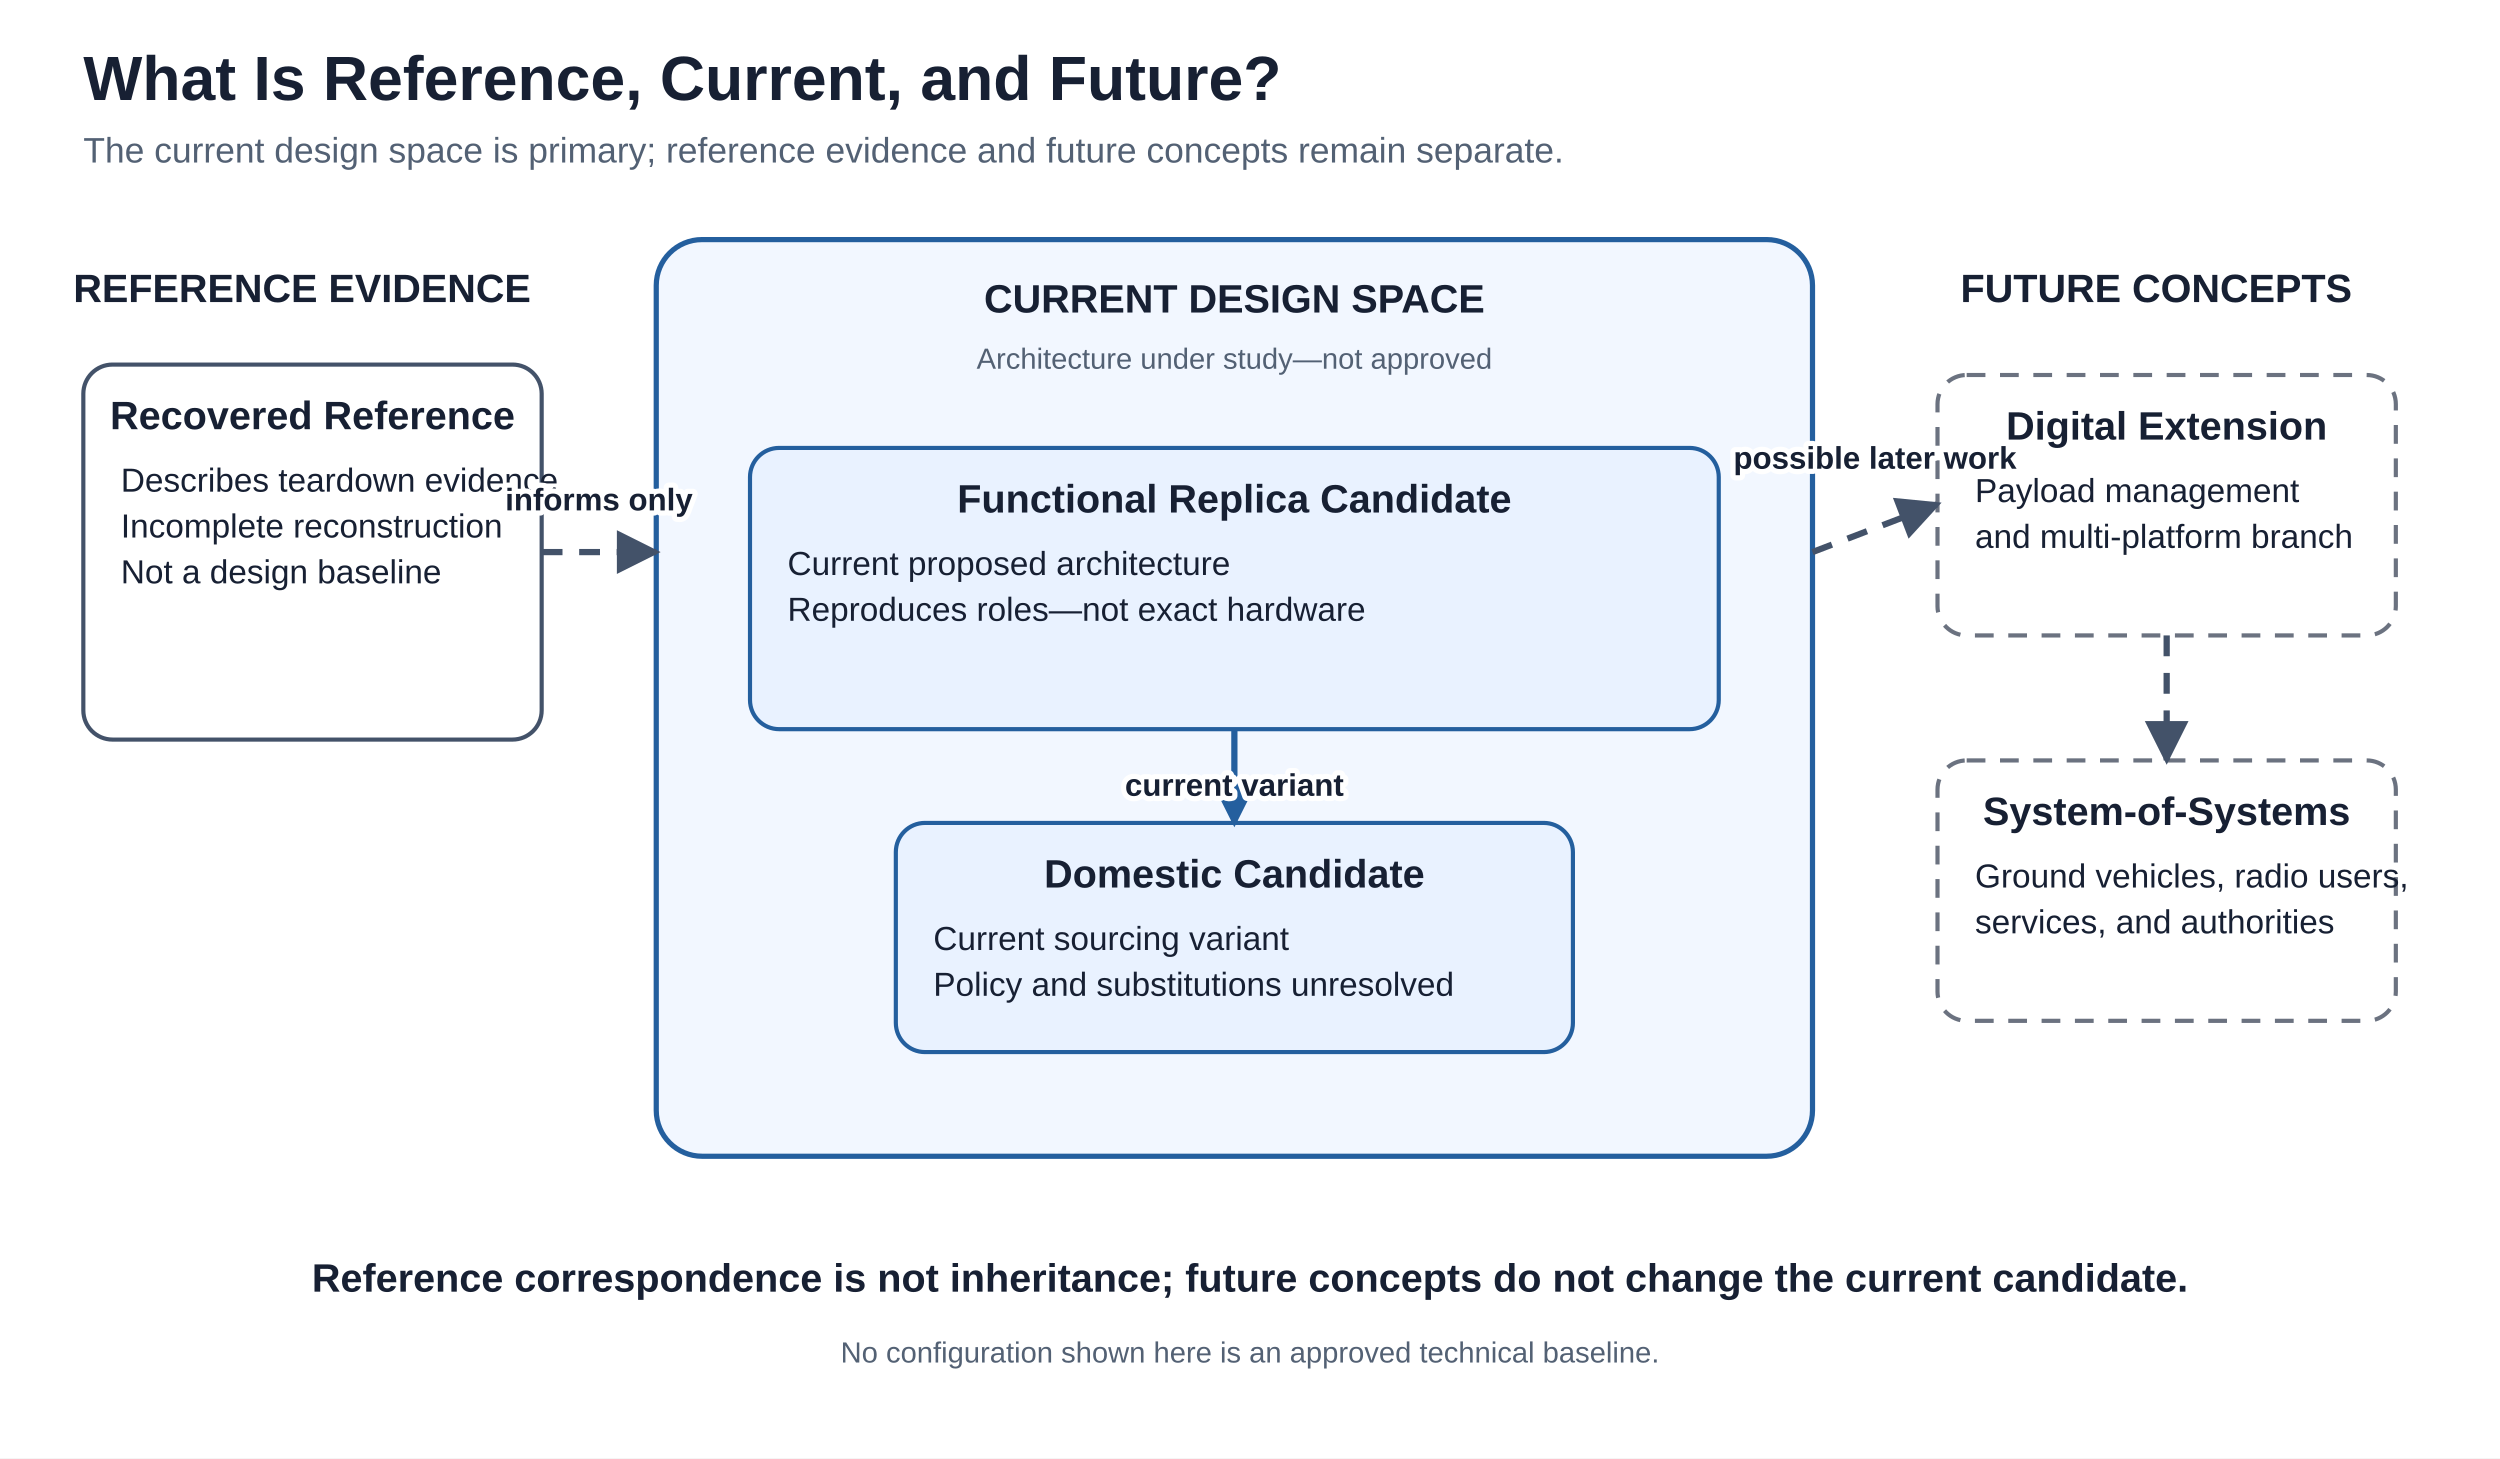
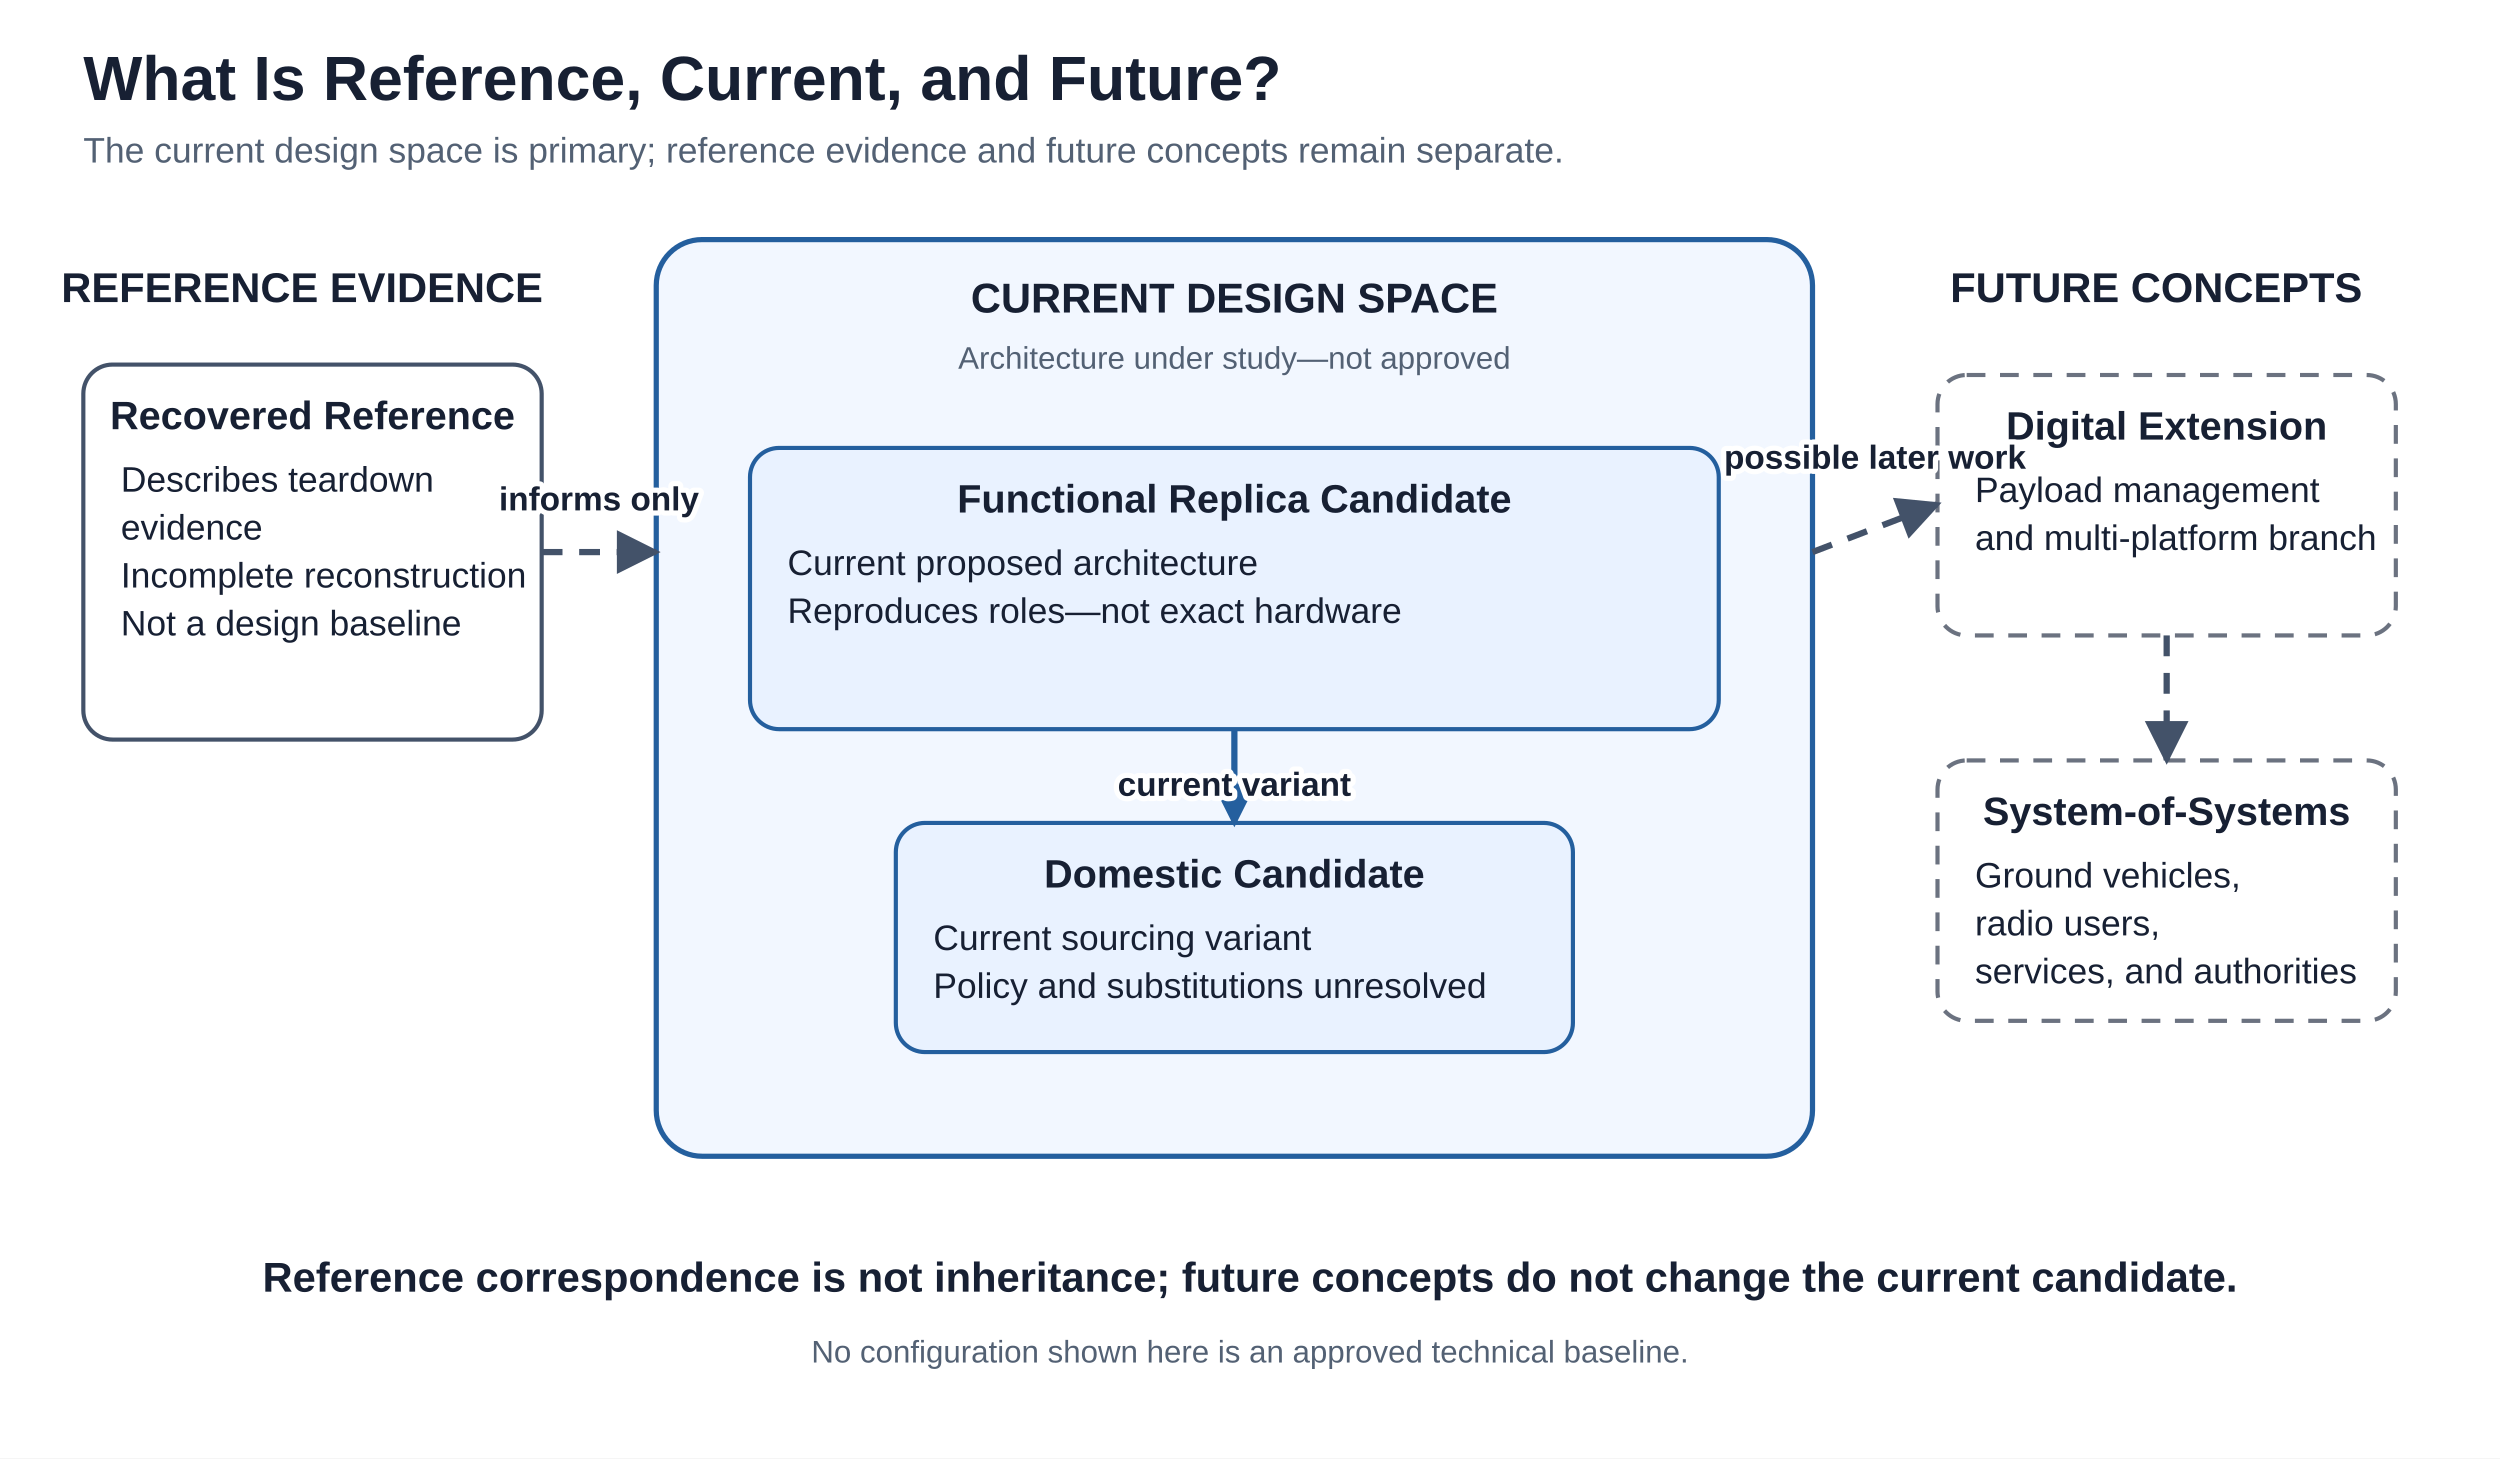
<svg xmlns="http://www.w3.org/2000/svg" width="1200" height="700" viewBox="0 0 1200 700" role="img" aria-labelledby="title desc">
  <defs>
    <marker id="arrow-neutral" viewBox="0 0 10 10" refX="9" refY="5" markerWidth="7" markerHeight="7" orient="auto-start-reverse">
      <path d="M 0 0 L 10 5 L 0 10 z" fill="#435269" />
    </marker>
    <marker id="arrow-blue" viewBox="0 0 10 10" refX="9" refY="5" markerWidth="7" markerHeight="7" orient="auto-start-reverse">
      <path d="M 0 0 L 10 5 L 0 10 z" fill="#245f9e" />
    </marker>
    <marker id="arrow-green" viewBox="0 0 10 10" refX="9" refY="5" markerWidth="7" markerHeight="7" orient="auto-start-reverse">
      <path d="M 0 0 L 10 5 L 0 10 z" fill="#247a52" />
    </marker>
    <marker id="arrow-amber" viewBox="0 0 10 10" refX="9" refY="5" markerWidth="7" markerHeight="7" orient="auto-start-reverse">
      <path d="M 0 0 L 10 5 L 0 10 z" fill="#9a6700" />
    </marker>
  </defs>
  <style>
  text { font-family: Arial, Helvetica, sans-serif; fill: #172033; }
  .title { font-size: 30px; font-weight: 700; }
  .subtitle { font-size: 17px; fill: #536174; }
-   .section { font-size: 19px; font-weight: 700; }
+   .section { font-size: 20px; font-weight: 700; }
  .box-title { font-size: 19px; font-weight: 700; }
-   .body { font-size: 16px; }
-   .small { font-size: 14px; fill: #536174; }
-   .edge-label { font-size: 15px; font-weight: 700; paint-order: stroke; stroke: #ffffff; stroke-width: 5px; stroke-linejoin: round; }
+   .body { font-size: 17px; }
+   .small { font-size: 15px; fill: #536174; }
+   .edge-label { font-size: 16px; font-weight: 700; paint-order: stroke; stroke: #ffffff; stroke-width: 5px; stroke-linejoin: round; }
  .box { stroke: #435269; stroke-width: 2; fill: #f5f7fa; }
  .box.blue { fill: #e9f2ff; stroke: #245f9e; }
  .box.green { fill: #eaf7f0; stroke: #247a52; }
  .box.amber { fill: #fff4d6; stroke: #9a6700; }
  .box.red { fill: #fdecec; stroke: #b42318; }
  .box.white { fill: #ffffff; }
  .box.future { fill: #ffffff; stroke: #6b7280; stroke-dasharray: 9 7; }
  .platform { fill: #f4f7fb; stroke: #26364d; stroke-width: 2.5; }
  .chip { fill: #ffffff; stroke: #8a97a8; stroke-width: 1.5; }
  .chip.blue { fill: #e9f2ff; stroke: #245f9e; }
-   .chip-title { font-size: 15px; font-weight: 700; }
+   .chip-title { font-size: 16px; font-weight: 700; }
  .payload-black { fill: #26364d; stroke: #172033; stroke-width: 3; }
  .payload-title { font-size: 20px; font-weight: 700; fill: #ffffff; }
-   .payload-body { font-size: 15px; fill: #eef3f8; }
+   .payload-body { font-size: 16px; fill: #eef3f8; }
  .current-zone { fill: #f2f7ff; stroke: #245f9e; stroke-width: 2.5; }
  .boundary { fill: #ffffff; stroke: #26364d; stroke-width: 3; }
  .group { fill: #f8fafc; stroke: #8a97a8; stroke-width: 1.5; }
  .arrow { stroke: #435269; stroke-width: 3; fill: none; }
  .arrow.blue { stroke: #245f9e; }
  .arrow.green { stroke: #247a52; }
  .arrow.amber { stroke: #9a6700; }
  .arrow.dashed { stroke-dasharray: 10 8; }
  .lane { stroke: #cbd3dd; stroke-width: 1.5; }
  .divider { stroke: #8a97a8; stroke-width: 2; stroke-dasharray: 8 7; }
</style>
  <rect width="1200" height="700" fill="#ffffff" />
  <text x="40" y="48" class="title" text-anchor="start">
    <tspan x="40" dy="0">What Is Reference, Current, and Future?</tspan>
  </text>
  <text x="40" y="78" class="subtitle" text-anchor="start">
    <tspan x="40" dy="0">The current design space is primary; reference evidence and future concepts remain separate.</tspan>
  </text>
  <text x="145" y="145" class="section" text-anchor="middle">
    <tspan x="145" dy="0">REFERENCE EVIDENCE</tspan>
  </text>
  <rect x="40" y="175" width="220" height="180" rx="14" class="box white" />
  <text x="150.0" y="206" class="box-title" text-anchor="middle">
    <tspan x="150.0" dy="0">Recovered Reference</tspan>
  </text>
  <text x="58" y="236" class="body" text-anchor="start">
-     <tspan x="58" dy="0">Describes teardown evidence</tspan>
-     <tspan x="58" dy="22">Incomplete reconstruction</tspan>
-     <tspan x="58" dy="22">Not a design baseline</tspan>
+     <tspan x="58" dy="0">Describes teardown</tspan>
+     <tspan x="58" dy="23">evidence</tspan>
+     <tspan x="58" dy="23">Incomplete reconstruction</tspan>
+     <tspan x="58" dy="23">Not a design baseline</tspan>
  </text>
  <rect x="315" y="115" width="555" height="440" rx="22" class="current-zone" />
  <text x="592.5" y="150" class="section" text-anchor="middle">
    <tspan x="592.5" dy="0">CURRENT DESIGN SPACE</tspan>
  </text>
  <text x="592.5" y="177" class="small" text-anchor="middle">
    <tspan x="592.5" dy="0">Architecture under study—not approved</tspan>
  </text>
  <rect x="360" y="215" width="465" height="135" rx="14" class="box blue" />
  <text x="592.5" y="246" class="box-title" text-anchor="middle">
    <tspan x="592.5" dy="0">Functional Replica Candidate</tspan>
  </text>
  <text x="378" y="276" class="body" text-anchor="start">
    <tspan x="378" dy="0">Current proposed architecture</tspan>
-     <tspan x="378" dy="22">Reproduces roles—not exact hardware</tspan>
+     <tspan x="378" dy="23">Reproduces roles—not exact hardware</tspan>
  </text>
  <rect x="430" y="395" width="325" height="110" rx="14" class="box blue" />
  <text x="592.5" y="426" class="box-title" text-anchor="middle">
    <tspan x="592.5" dy="0">Domestic Candidate</tspan>
  </text>
  <text x="448" y="456" class="body" text-anchor="start">
    <tspan x="448" dy="0">Current sourcing variant</tspan>
-     <tspan x="448" dy="22">Policy and substitutions unresolved</tspan>
+     <tspan x="448" dy="23">Policy and substitutions unresolved</tspan>
  </text>
  <line x1="592.5" y1="350" x2="592.5" y2="395" class="arrow blue" marker-end="url(#arrow-blue)" />
  <text x="592.5" y="382" class="edge-label" text-anchor="middle">current variant</text>
  <text x="1035" y="145" class="section" text-anchor="middle">
    <tspan x="1035" dy="0">FUTURE CONCEPTS</tspan>
  </text>
  <rect x="930" y="180" width="220" height="125" rx="14" class="box future" />
  <text x="1040.0" y="211" class="box-title" text-anchor="middle">
    <tspan x="1040.0" dy="0">Digital Extension</tspan>
  </text>
  <text x="948" y="241" class="body" text-anchor="start">
    <tspan x="948" dy="0">Payload management</tspan>
-     <tspan x="948" dy="22">and multi-platform branch</tspan>
+     <tspan x="948" dy="23">and multi-platform branch</tspan>
  </text>
  <rect x="930" y="365" width="220" height="125" rx="14" class="box future" />
  <text x="1040.0" y="396" class="box-title" text-anchor="middle">
    <tspan x="1040.0" dy="0">System-of-Systems</tspan>
  </text>
  <text x="948" y="426" class="body" text-anchor="start">
-     <tspan x="948" dy="0">Ground vehicles, radio users,</tspan>
-     <tspan x="948" dy="22">services, and authorities</tspan>
+     <tspan x="948" dy="0">Ground vehicles,</tspan>
+     <tspan x="948" dy="23">radio users,</tspan>
+     <tspan x="948" dy="23">services, and authorities</tspan>
  </text>
  <line x1="260" y1="265" x2="315" y2="265" class="arrow neutral dashed" marker-end="url(#arrow-neutral)" />
  <text x="287.5" y="245" class="edge-label" text-anchor="middle">informs only</text>
  <line x1="870" y1="265" x2="930" y2="242" class="arrow neutral dashed" marker-end="url(#arrow-neutral)" />
  <text x="900.0" y="225" class="edge-label" text-anchor="middle">possible later work</text>
  <line x1="1040" y1="305" x2="1040" y2="365" class="arrow neutral dashed" marker-end="url(#arrow-neutral)" />
  <text x="600" y="620" class="section" text-anchor="middle">
    <tspan x="600" dy="0">Reference correspondence is not inheritance; future concepts do not change the current candidate.</tspan>
  </text>
  <text x="600" y="654" class="small" text-anchor="middle">
    <tspan x="600" dy="0">No configuration shown here is an approved technical baseline.</tspan>
  </text>
</svg>
